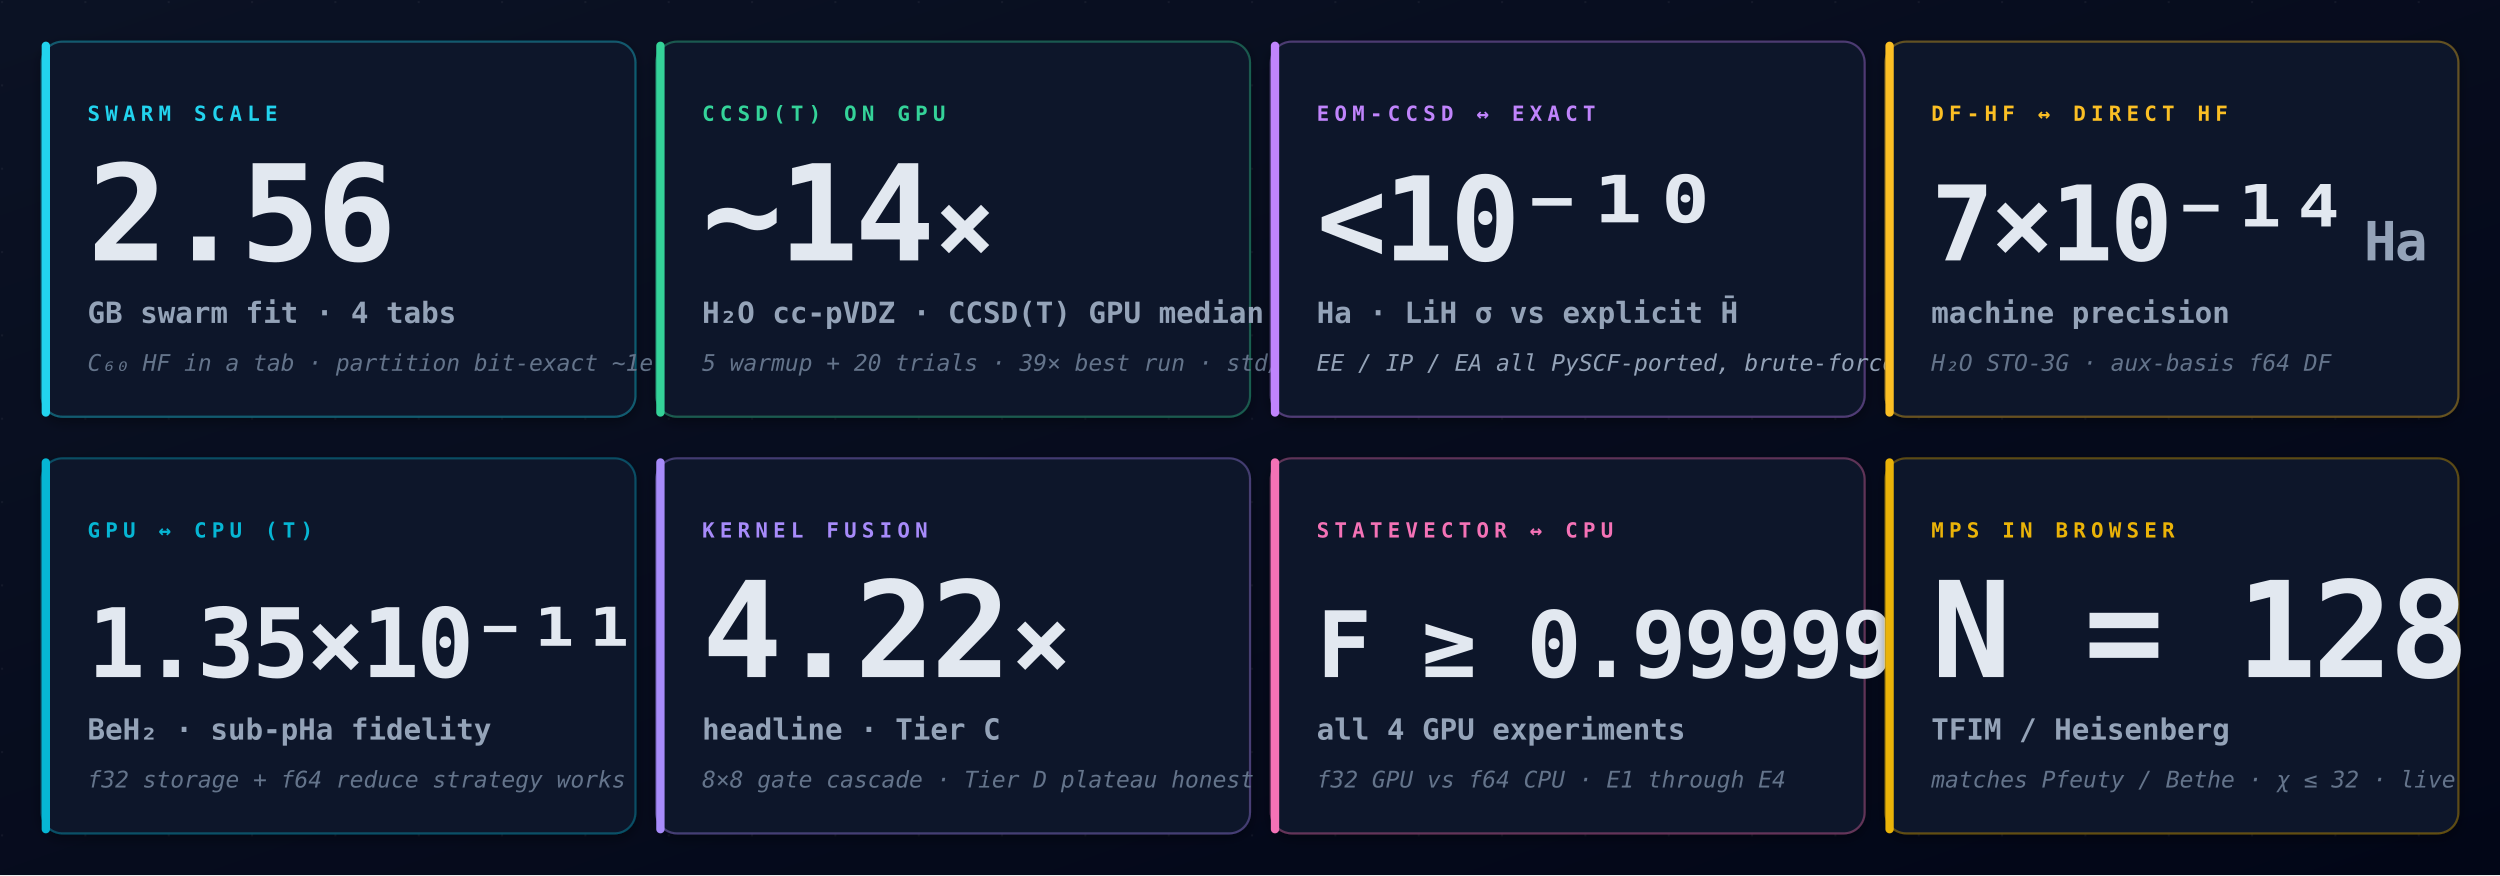
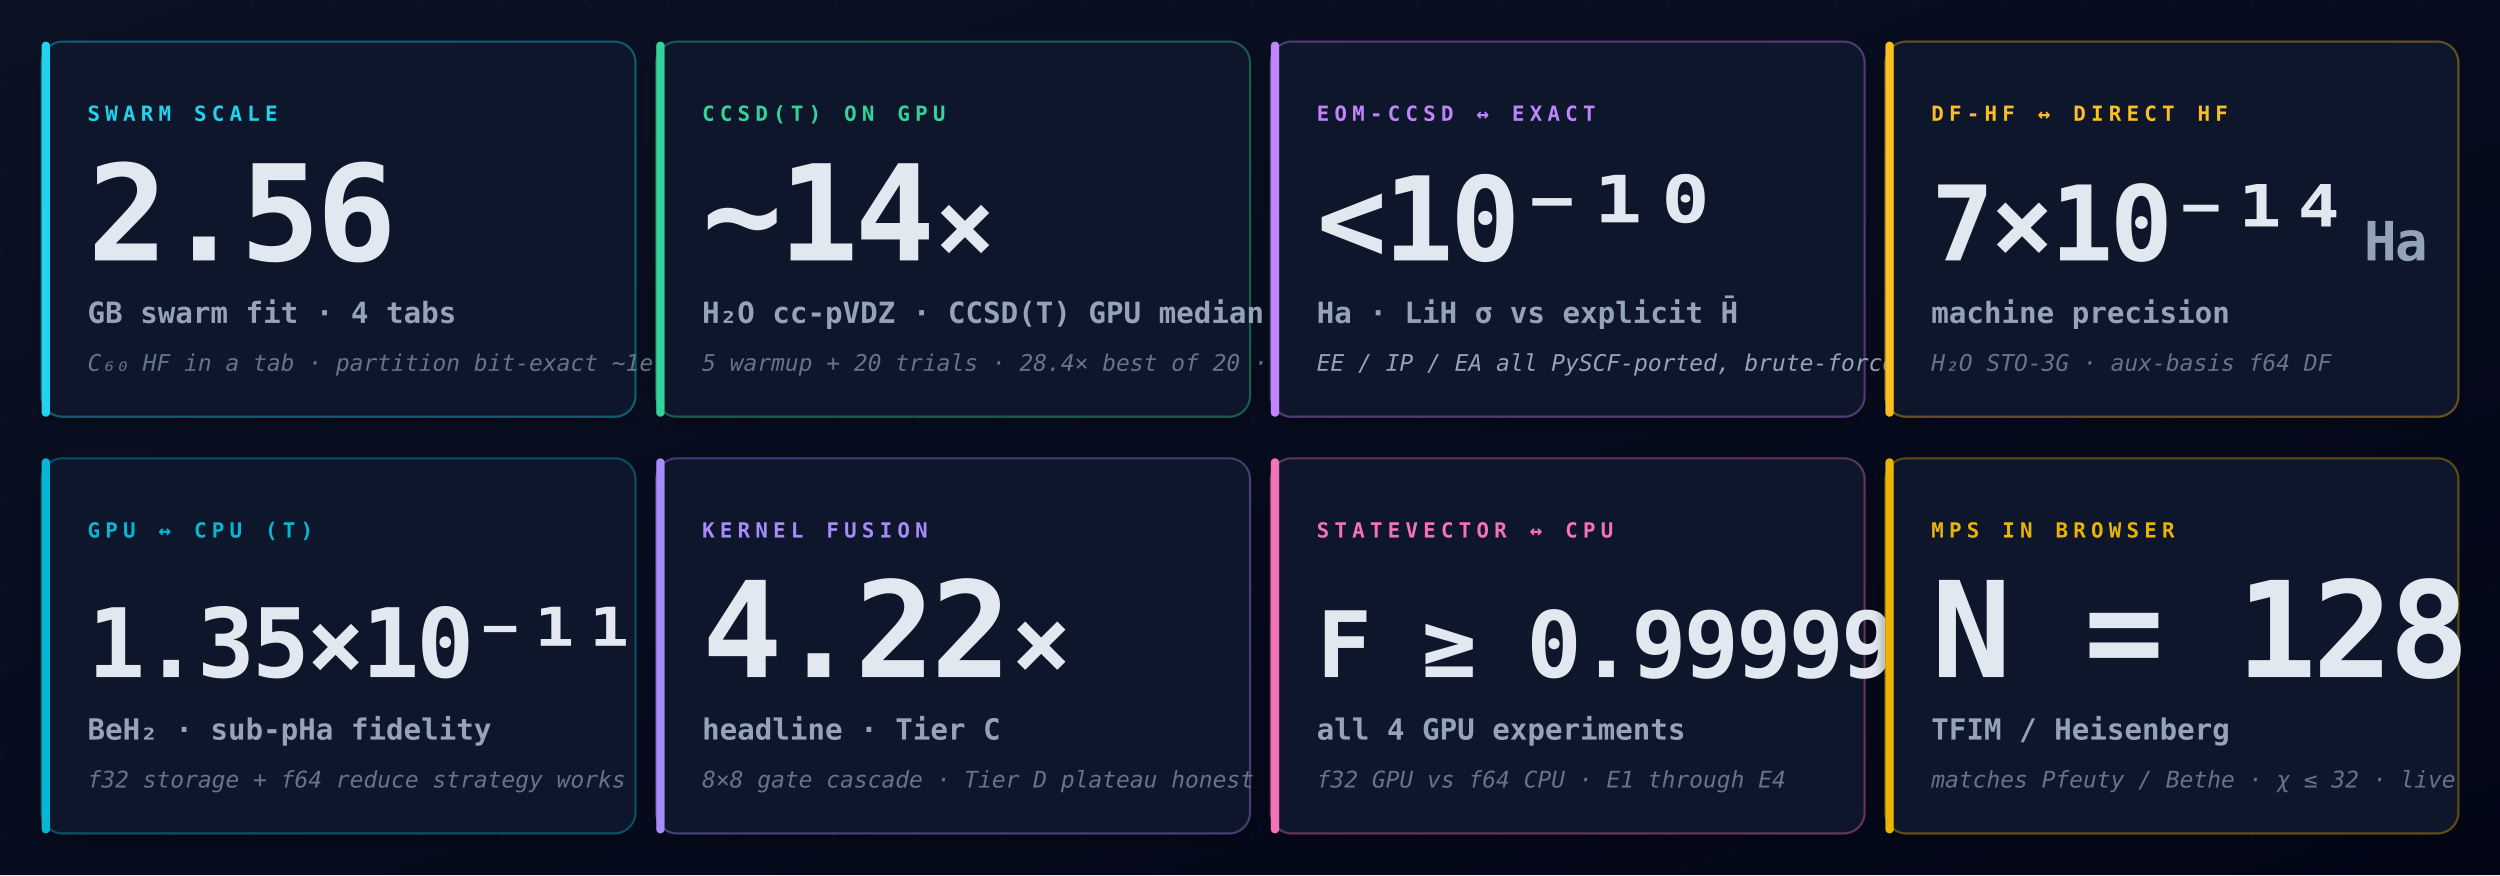
<svg xmlns="http://www.w3.org/2000/svg" viewBox="0 0 1200 420" width="1200" height="420" role="img" aria-label="Key headline numbers: 2.56 GB swarm fit across 4 tabs, ~14x median CCSDT GPU (noisy), 1e-5 Ha EOM-CCSD vs FCI, 7e-14 Ha DF-HF, sub-pHa GPU/CPU, 4.22x fusion, F greater than 0.999999, N=128 MPS">
  <defs>
    <linearGradient id="bgNum" x1="0" y1="0" x2="1" y2="1">
      <stop offset="0%" stop-color="#0b1224" />
      <stop offset="100%" stop-color="#020617" />
    </linearGradient>
    <pattern id="dotsNum" width="40" height="40" patternUnits="userSpaceOnUse">
      <circle cx="1" cy="1" r="0.55" fill="#ffffff" opacity="0.05" />
    </pattern>
    <filter id="cardShadow" x="-10%" y="-10%" width="120%" height="120%">
      <feDropShadow dx="0" dy="2" stdDeviation="3" flood-color="#000000" flood-opacity="0.4" />
    </filter>
  </defs>
  <rect width="1200" height="420" fill="url(#bgNum)" />
  <rect width="1200" height="420" fill="url(#dotsNum)" />
  <g font-family="ui-monospace, 'SF Mono', monospace">
    <g transform="translate(20 20)">
      <rect width="285" height="180" rx="10" fill="#0f172a" stroke="#22d3ee" stroke-opacity="0.35" filter="url(#cardShadow)" />
      <rect x="0" y="0" width="4" height="180" rx="2" fill="#22d3ee" />
      <text x="22" y="38" font-size="10" letter-spacing="0.25em" fill="#22d3ee" font-weight="600">SWARM SCALE</text>
      <text x="22" y="105" font-size="64" font-weight="800" fill="#e2e8f0" letter-spacing="-0.03em">2.56</text>
      <text x="22" y="135" font-size="14" font-weight="600" fill="#94a3b8">GB swarm fit · 4 tabs</text>
      <text x="22" y="158" font-size="11" fill="#64748b" font-style="italic">C₆₀ HF in a tab · partition bit-exact ~1e-15</text>
    </g>
    <g transform="translate(315 20)">
      <rect width="285" height="180" rx="10" fill="#0f172a" stroke="#34d399" stroke-opacity="0.35" filter="url(#cardShadow)" />
      <rect x="0" y="0" width="4" height="180" rx="2" fill="#34d399" />
      <text x="22" y="38" font-size="10" letter-spacing="0.25em" fill="#34d399" font-weight="600">CCSD(T) ON GPU</text>
      <text x="22" y="105" font-size="64" font-weight="800" fill="#e2e8f0" letter-spacing="-0.03em">~14<tspan font-size="48">×</tspan>
      </text>
      <text x="22" y="135" font-size="14" font-weight="600" fill="#94a3b8">H₂O cc-pVDZ · CCSD(T) GPU median</text>
-       <text x="22" y="158" font-size="11" fill="#64748b" font-style="italic">5 warmup + 20 trials · 39× best run · std/median 42% noisy</text>
+       <text x="22" y="158" font-size="11" fill="#64748b" font-style="italic">5 warmup + 20 trials · 28.4× best of 20 · std/median 42% noisy</text>
    </g>
    <g transform="translate(610 20)">
      <rect width="285" height="180" rx="10" fill="#0f172a" stroke="#c084fc" stroke-opacity="0.35" filter="url(#cardShadow)" />
      <rect x="0" y="0" width="4" height="180" rx="2" fill="#c084fc" />
      <text x="22" y="38" font-size="10" letter-spacing="0.25em" fill="#c084fc" font-weight="600">EOM-CCSD ↔ EXACT</text>
      <text x="22" y="105" font-size="56" font-weight="800" fill="#e2e8f0" letter-spacing="-0.03em">&lt;10⁻¹⁰</text>
      <text x="22" y="135" font-size="14" font-weight="600" fill="#94a3b8">Ha · LiH σ vs explicit H̄</text>
      <text x="22" y="158" font-size="11" fill="#94a3b8" font-style="italic">EE / IP / EA all PySCF-ported, brute-force validated</text>
    </g>
    <g transform="translate(905 20)">
      <rect width="275" height="180" rx="10" fill="#0f172a" stroke="#fbbf24" stroke-opacity="0.35" filter="url(#cardShadow)" />
      <rect x="0" y="0" width="4" height="180" rx="2" fill="#fbbf24" />
      <text x="22" y="38" font-size="10" letter-spacing="0.25em" fill="#fbbf24" font-weight="600">DF-HF ↔ DIRECT HF</text>
      <text x="22" y="105" font-size="50" font-weight="800" fill="#e2e8f0" letter-spacing="-0.03em">7×10⁻¹⁴<tspan font-size="26" fill="#94a3b8" dx="6">Ha</tspan>
      </text>
      <text x="22" y="135" font-size="14" font-weight="600" fill="#94a3b8">machine precision</text>
      <text x="22" y="158" font-size="11" fill="#64748b" font-style="italic">H₂O STO-3G · aux-basis f64 DF</text>
    </g>
    <g transform="translate(20 220)">
      <rect width="285" height="180" rx="10" fill="#0f172a" stroke="#06b6d4" stroke-opacity="0.35" filter="url(#cardShadow)" />
      <rect x="0" y="0" width="4" height="180" rx="2" fill="#06b6d4" />
      <text x="22" y="38" font-size="10" letter-spacing="0.25em" fill="#06b6d4" font-weight="600">GPU ↔ CPU (T)</text>
      <text x="22" y="105" font-size="46" font-weight="800" fill="#e2e8f0" letter-spacing="-0.03em">1.35×10⁻¹¹</text>
      <text x="22" y="135" font-size="14" font-weight="600" fill="#94a3b8">BeH₂ · sub-pHa fidelity</text>
      <text x="22" y="158" font-size="11" fill="#64748b" font-style="italic">f32 storage + f64 reduce strategy works</text>
    </g>
    <g transform="translate(315 220)">
      <rect width="285" height="180" rx="10" fill="#0f172a" stroke="#a78bfa" stroke-opacity="0.35" filter="url(#cardShadow)" />
      <rect x="0" y="0" width="4" height="180" rx="2" fill="#a78bfa" />
      <text x="22" y="38" font-size="10" letter-spacing="0.25em" fill="#a78bfa" font-weight="600">KERNEL FUSION</text>
      <text x="22" y="105" font-size="64" font-weight="800" fill="#e2e8f0" letter-spacing="-0.03em">4.22<tspan font-size="48">×</tspan>
      </text>
      <text x="22" y="135" font-size="14" font-weight="600" fill="#94a3b8">headline · Tier C</text>
      <text x="22" y="158" font-size="11" fill="#64748b" font-style="italic">8×8 gate cascade · Tier D plateau honest</text>
    </g>
    <g transform="translate(610 220)">
      <rect width="285" height="180" rx="10" fill="#0f172a" stroke="#f472b6" stroke-opacity="0.35" filter="url(#cardShadow)" />
      <rect x="0" y="0" width="4" height="180" rx="2" fill="#f472b6" />
      <text x="22" y="38" font-size="10" letter-spacing="0.25em" fill="#f472b6" font-weight="600">STATEVECTOR ↔ CPU</text>
      <text x="22" y="105" font-size="44" font-weight="800" fill="#e2e8f0" letter-spacing="-0.03em">F ≥ 0.999999</text>
      <text x="22" y="135" font-size="14" font-weight="600" fill="#94a3b8">all 4 GPU experiments</text>
      <text x="22" y="158" font-size="11" fill="#64748b" font-style="italic">f32 GPU vs f64 CPU · E1 through E4</text>
    </g>
    <g transform="translate(905 220)">
      <rect width="275" height="180" rx="10" fill="#0f172a" stroke="#eab308" stroke-opacity="0.35" filter="url(#cardShadow)" />
      <rect x="0" y="0" width="4" height="180" rx="2" fill="#eab308" />
      <text x="22" y="38" font-size="10" letter-spacing="0.25em" fill="#eab308" font-weight="600">MPS IN BROWSER</text>
      <text x="22" y="105" font-size="64" font-weight="800" fill="#e2e8f0" letter-spacing="-0.03em">N = 128</text>
      <text x="22" y="135" font-size="14" font-weight="600" fill="#94a3b8">TFIM / Heisenberg</text>
      <text x="22" y="158" font-size="11" fill="#64748b" font-style="italic">matches Pfeuty / Bethe · χ ≤ 32 · live</text>
    </g>
  </g>
</svg>
